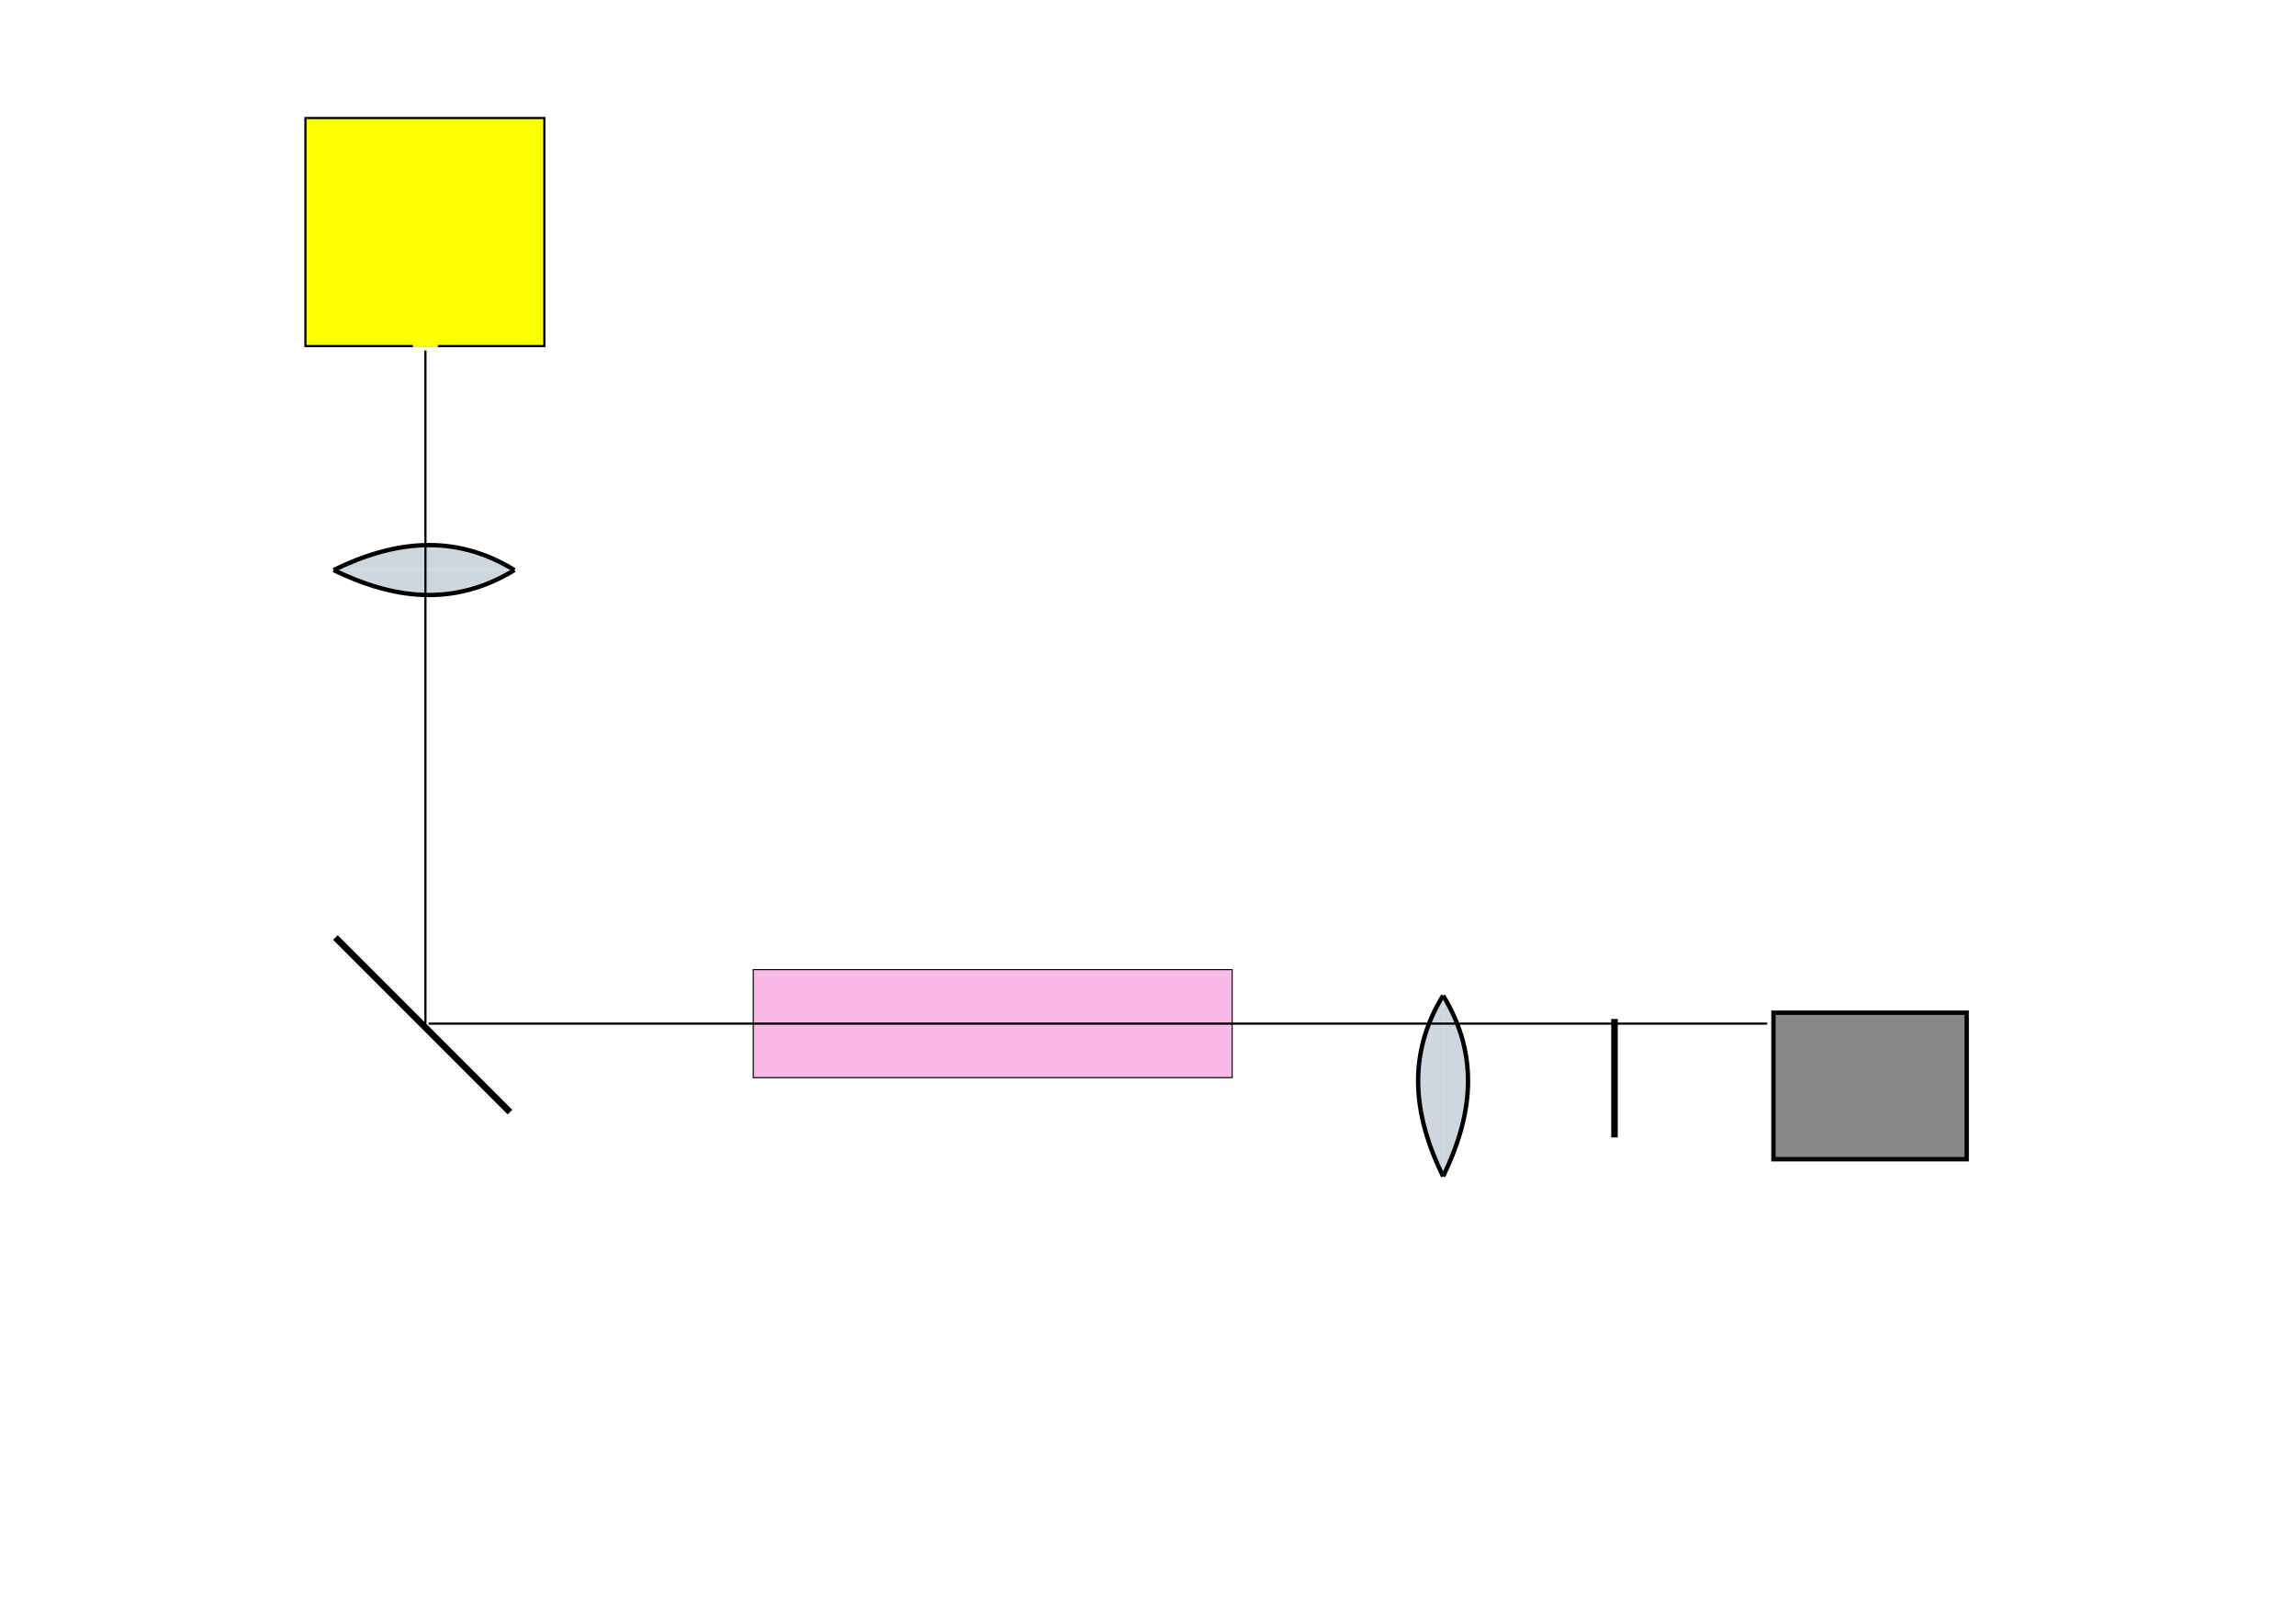
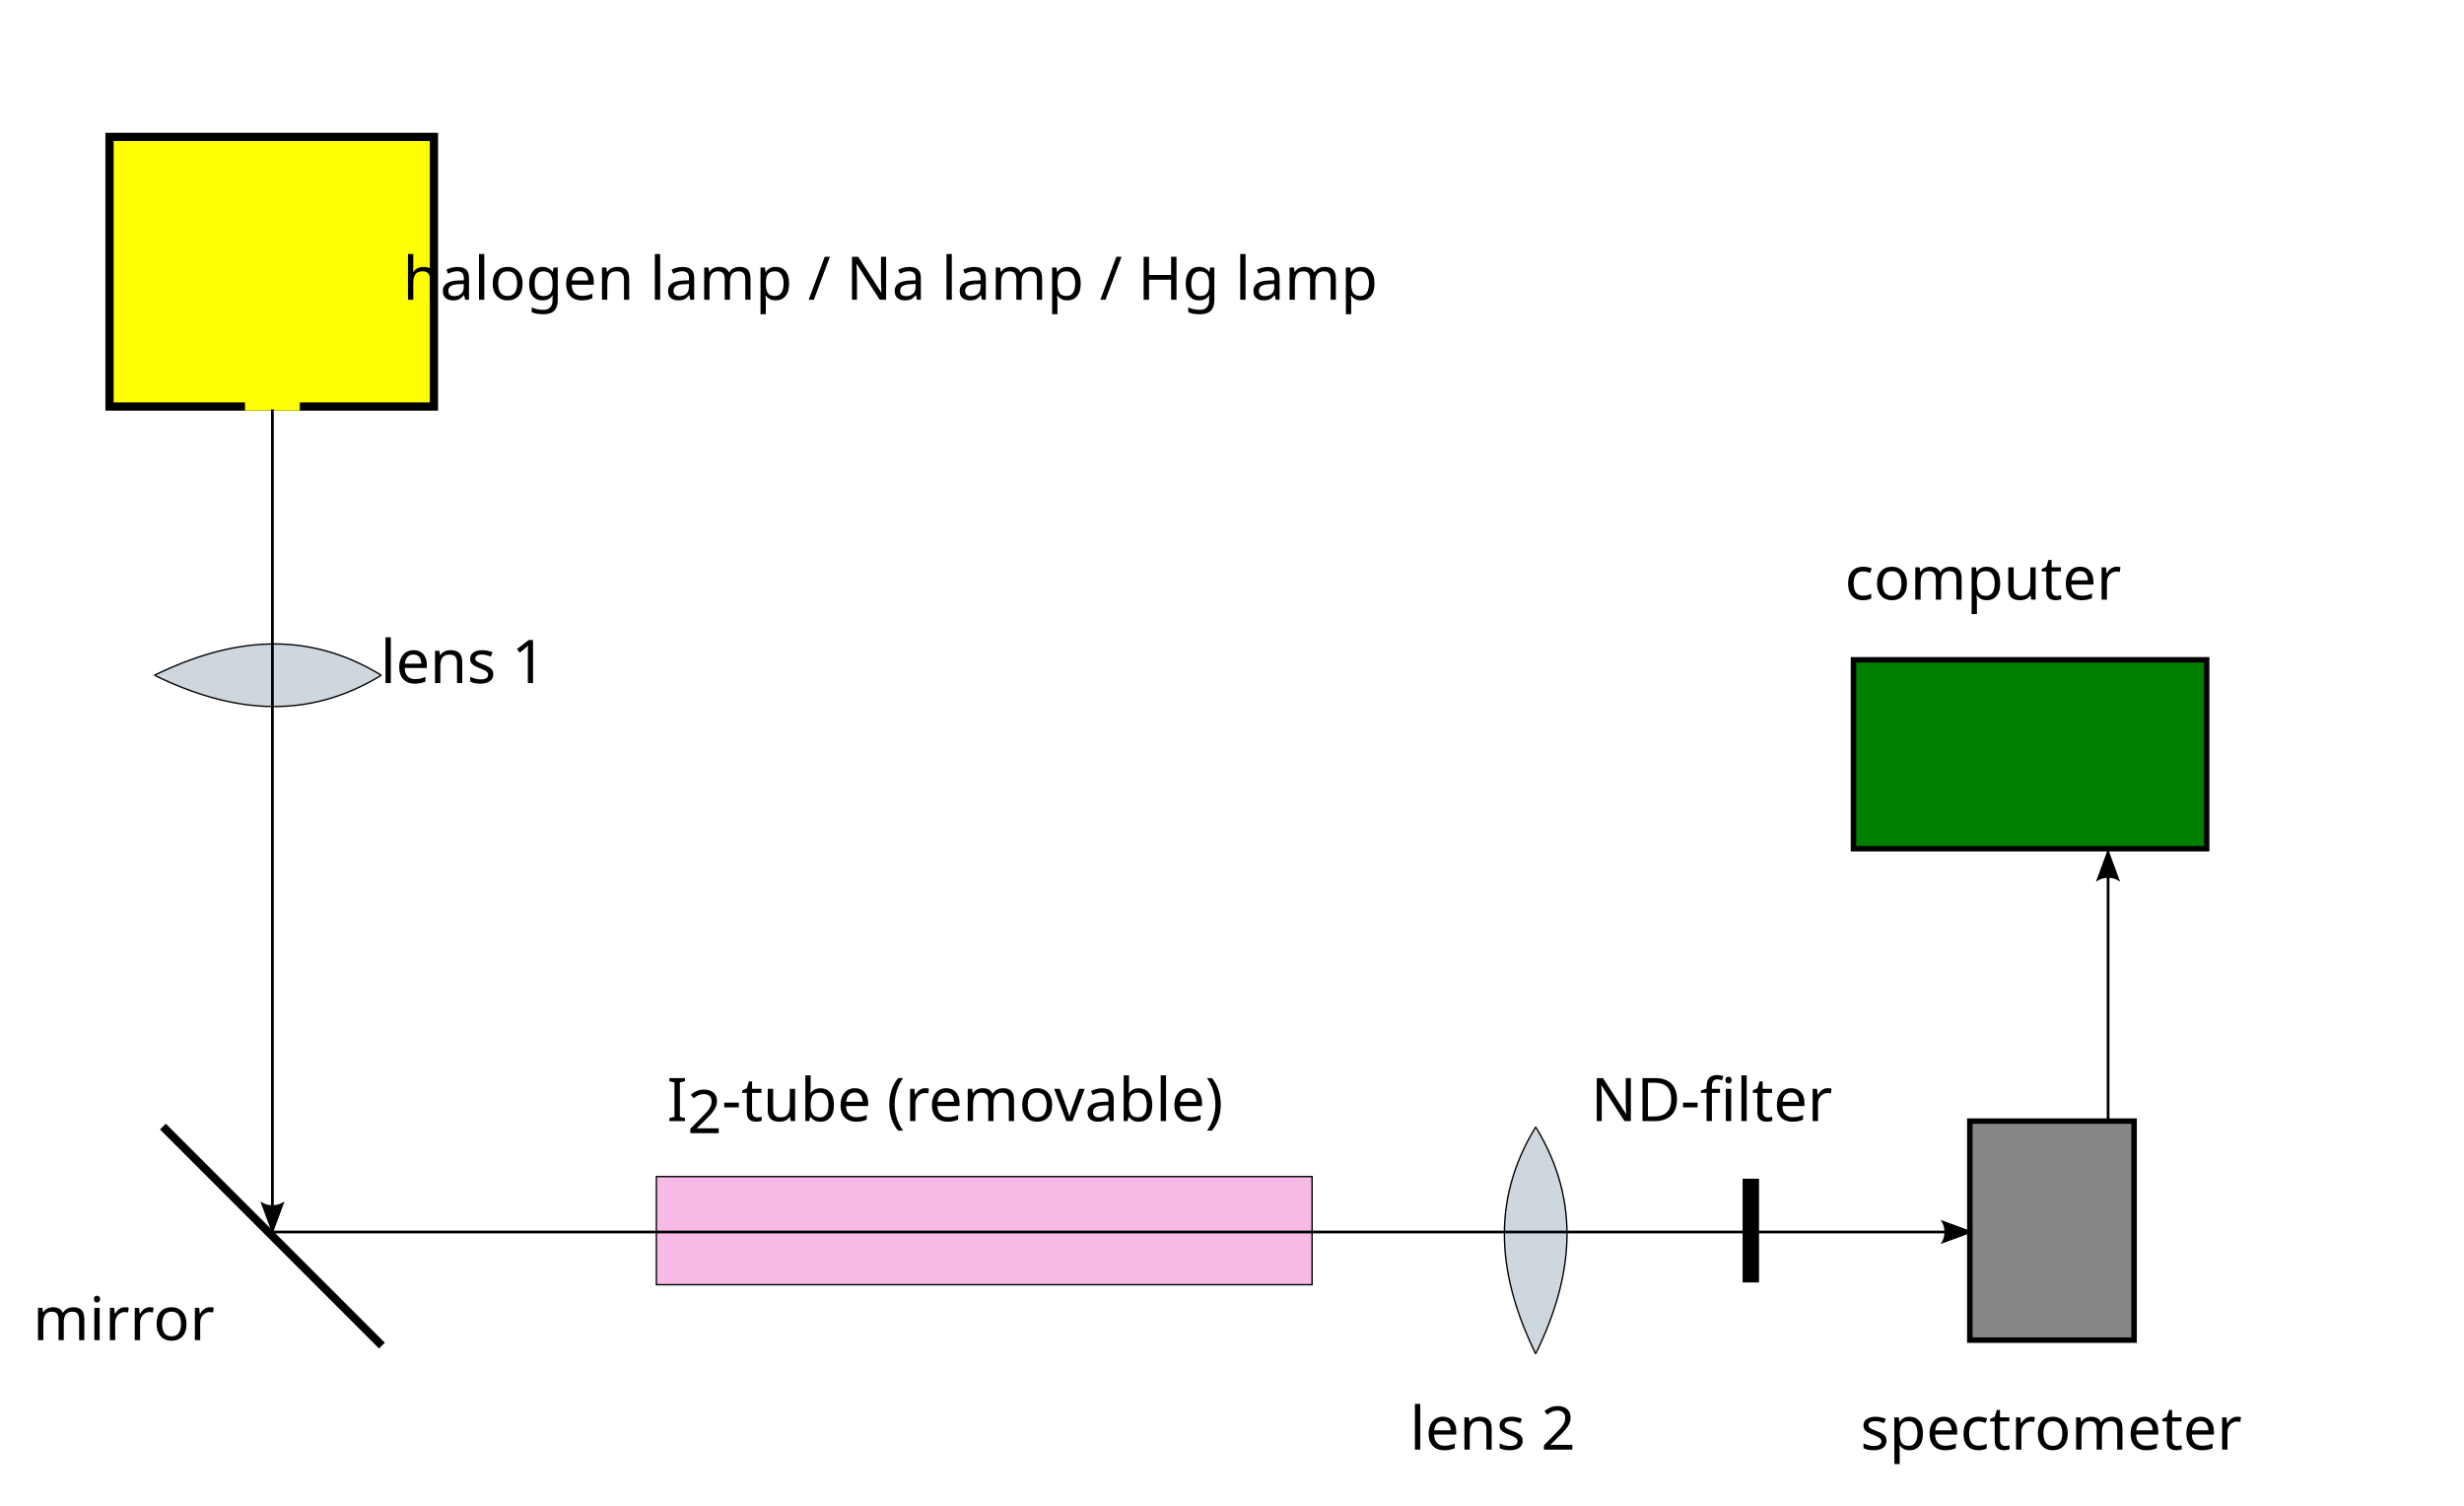
- <svg xmlns="http://www.w3.org/2000/svg" xmlns:ns1="http://www.openswatchbook.org/uri/2009/osb" width="1052.362" height="744.094" id="svg2" version="1.1">
+ <svg xmlns="http://www.w3.org/2000/svg" xmlns:ns1="http://www.openswatchbook.org/uri/2009/osb" width="900" height="550" id="svg2" version="1.1">
  <defs id="defs4">
+     <marker orient="auto" refY="0" refX="0" id="Arrow2Lend" style="overflow:visible">
+       <path id="path3793" style="font-size:12px;fill-rule:evenodd;stroke-width:0.625;stroke-linejoin:round" d="M 8.719,4.034 -2.207,0.016 8.719,-4.002 c -1.745,2.372 -1.735,5.617 -6e-7,8.035 z" transform="matrix(-1.1,0,0,-1.1,-1.1,0)" />
+     </marker>
    <linearGradient id="linearGradient5296" ns1:paint="solid">
      <stop style="stop-color:#000000;stop-opacity:1;" offset="0" id="stop5298" />
    </linearGradient>
    <linearGradient id="linearGradient3826" ns1:paint="solid">
      <stop style="stop-color:#000000;stop-opacity:1;" offset="0" id="stop3828" />
    </linearGradient>
  </defs>
-   <g id="layer1" transform="translate(0,-308.2677)">
-     <g id="g3028" transform="translate(421.4286,207.1429)" style="stroke-width:2;stroke-miterlimit:4;stroke-dasharray:none;fill:#ced7dd;fill-opacity:1">
-       <path id="path2985" d="m 240,557.362 c 16.92,27.619 13.474,55.238 0,82.857" style="fill:#ced7dd;stroke:#000000;stroke-width:2;stroke-linecap:butt;stroke-linejoin:miter;stroke-opacity:1;stroke-miterlimit:4;stroke-dasharray:none;fill-opacity:1" />
-       <path id="path2985-1" d="m 240,557.362 c -16.92,27.619 -13.474,55.238 0,82.857" style="fill:#ced7dd;stroke:#000000;stroke-width:2;stroke-linecap:butt;stroke-linejoin:miter;stroke-opacity:1;stroke-miterlimit:4;stroke-dasharray:none;fill-opacity:1" />
+   <g id="layer1" transform="translate(0,-502.3622)">
+     <g id="g3028" transform="translate(320.9286,356.6429)" style="fill:#ced7dd;fill-opacity:1;stroke-width:0.5;stroke-miterlimit:4;stroke-dasharray:none">
+       <path id="path2985" d="m 240,557.362 c 16.92,27.619 13.474,55.238 0,82.857" style="fill:#ced7dd;fill-opacity:1;stroke:#000000;stroke-width:0.5;stroke-linecap:butt;stroke-linejoin:miter;stroke-miterlimit:4;stroke-opacity:1;stroke-dasharray:none" />
+       <path id="path2985-1" d="m 240,557.362 c -16.92,27.619 -13.474,55.238 0,82.857" style="fill:#ced7dd;fill-opacity:1;stroke:#000000;stroke-width:0.5;stroke-linecap:butt;stroke-linejoin:miter;stroke-miterlimit:4;stroke-opacity:1;stroke-dasharray:none" />
    </g>
-     <g transform="matrix(0,1,-1,0,793.1428,329.505)" id="g3028-0" style="stroke-width:2;stroke-miterlimit:4;stroke-dasharray:none;fill:#ced7dd;fill-opacity:1">
-       <path id="path2985-9" d="m 240,557.362 c 16.92,27.619 13.474,55.238 0,82.857" style="fill:#ced7dd;stroke:#000000;stroke-width:2;stroke-linecap:butt;stroke-linejoin:miter;stroke-miterlimit:4;stroke-opacity:1;stroke-dasharray:none;fill-opacity:1" />
-       <path id="path2985-1-4" d="m 240,557.362 c -16.92,27.619 -13.474,55.238 0,82.857" style="fill:#ced7dd;stroke:#000000;stroke-width:2;stroke-linecap:butt;stroke-linejoin:miter;stroke-miterlimit:4;stroke-opacity:1;stroke-dasharray:none;fill-opacity:1" />
+     <g transform="matrix(0,1,-1,0,696.6428,509.0051)" id="g3028-0" style="fill:#ced7dd;fill-opacity:1;stroke-width:0.5;stroke-miterlimit:4;stroke-dasharray:none">
+       <path id="path2985-9" d="m 240,557.362 c 16.92,27.619 13.474,55.238 0,82.857" style="fill:#ced7dd;fill-opacity:1;stroke:#000000;stroke-width:0.5;stroke-linecap:butt;stroke-linejoin:miter;stroke-miterlimit:4;stroke-opacity:1;stroke-dasharray:none" />
+       <path id="path2985-1-4" d="m 240,557.362 c -16.92,27.619 -13.474,55.238 0,82.857" style="fill:#ced7dd;fill-opacity:1;stroke:#000000;stroke-width:0.5;stroke-linecap:butt;stroke-linejoin:miter;stroke-miterlimit:4;stroke-opacity:1;stroke-dasharray:none" />
    </g>
-     <rect style="fill:#ffff04;fill-opacity:1;fill-rule:evenodd;stroke:#000000;stroke-width:1;stroke-opacity:1" id="rect3056" width="109.5" height="104.5" x="140" y="362.362" />
-     <rect style="fill:#f9b9e6;fill-opacity:1;fill-rule:evenodd;stroke:#000000;stroke-width:0.5;stroke-linecap:butt;stroke-linejoin:miter;stroke-miterlimit:4;stroke-opacity:1;stroke-dasharray:none" id="rect3836" width="219.5" height="49.5" x="345.25" y="752.612" />
-     <path style="fill:none;stroke:#000000;stroke-width:3;stroke-linecap:butt;stroke-linejoin:miter;stroke-miterlimit:4;stroke-opacity:1;stroke-dasharray:none" d="m 153.75,737.898 80,80" id="path3840" />
-     <rect style="fill:#878787;fill-opacity:1;fill-rule:evenodd;stroke:#000000;stroke-width:2;stroke-linecap:butt;stroke-linejoin:miter;stroke-miterlimit:4;stroke-opacity:1;stroke-dasharray:none" id="rect3842" width="88.571" height="67.143" x="812.857" y="772.362" />
-     <path style="fill:none;stroke:#000000;stroke-width:3;stroke-linecap:butt;stroke-linejoin:miter;stroke-miterlimit:4;stroke-opacity:1;stroke-dasharray:none" d="m 740,775.219 0,54.286" id="path5320" />
-     <rect style="fill:#ffff04;fill-opacity:1;fill-rule:evenodd;stroke:none" id="rect5322" width="11.429" height="41.429" x="189.286" y="425.934" />
-     <path style="fill:none;stroke:#000000;stroke-width:1px;stroke-linecap:butt;stroke-linejoin:miter;stroke-opacity:1" d="m 195,468.905 0,308.458" id="path5324" />
-     <path style="fill:none;stroke:#000000;stroke-width:1px;stroke-linecap:butt;stroke-linejoin:miter;stroke-opacity:1" d="m 196.462,777.362 613.538,0" id="path5326" />
+     <rect style="fill:#ffff04;fill-opacity:1;fill-rule:evenodd;stroke:#000000;stroke-width:3;stroke-miterlimit:4;stroke-opacity:1;stroke-dasharray:none" id="rect3056" width="118.5" height="98.5" x="40" y="552.362" />
+     <rect style="fill:#f9b9e6;fill-opacity:1;fill-rule:evenodd;stroke:#000000;stroke-width:0.5;stroke-linecap:butt;stroke-linejoin:miter;stroke-miterlimit:4;stroke-opacity:1;stroke-dasharray:none" id="rect3836" width="239.5" height="39.5" x="239.75" y="932.112" />
+     <path style="fill:none;stroke:#000000;stroke-width:3;stroke-linecap:butt;stroke-linejoin:miter;stroke-miterlimit:4;stroke-opacity:1;stroke-dasharray:none" d="m 59.5,913.862 80,80" id="path3840" />
+     <rect style="fill:#878787;fill-opacity:1;fill-rule:evenodd;stroke:#000000;stroke-width:2;stroke-linecap:butt;stroke-linejoin:miter;stroke-miterlimit:4;stroke-opacity:1;stroke-dasharray:none" id="rect3842" width="60" height="80" x="719.5" y="911.862" />
+     <path style="fill:none;stroke:#000000;stroke-width:6;stroke-linecap:butt;stroke-linejoin:miter;stroke-miterlimit:4;stroke-opacity:1;stroke-dasharray:none" d="m 639.5,932.898 0,37.889" id="path5320" />
+     <rect style="fill:#ffff04;fill-opacity:1;fill-rule:evenodd;stroke:none" id="rect5322" width="20" height="46.929" x="89.5" y="605.434" />
+     <path style="fill:none;stroke:#000000;stroke-width:1;stroke-linecap:butt;stroke-linejoin:miter;stroke-miterlimit:4;stroke-opacity:1;stroke-dasharray:none;marker-end:url(#Arrow2Lend)" d="m 99.5,651.862 0,300" id="path5324" />
+     <path style="fill:none;stroke:#000000;stroke-width:1px;stroke-linecap:butt;stroke-linejoin:miter;stroke-opacity:1;marker-end:url(#Arrow2Lend)" d="m 100,952.362 619.5,0" id="path5326" />
+     <text xml:space="preserve" style="font-size:22px;font-style:normal;font-weight:normal;text-align:center;line-height:125%;letter-spacing:0px;word-spacing:0px;text-anchor:middle;fill:#000000;fill-opacity:1;stroke:none;font-family:Sans" x="183.5" y="751.862" id="text4395">
+       <tspan id="tspan4397" x="183.5" y="751.862">lens 1</tspan>
+     </text>
+     <text xml:space="preserve" style="font-size:22px;font-style:normal;font-weight:normal;text-align:center;line-height:125%;letter-spacing:0px;word-spacing:0px;text-anchor:middle;fill:#000000;fill-opacity:1;stroke:none;font-family:Sans" x="59.5" y="991.862" id="text4399">
+       <tspan id="tspan4401" x="59.5" y="991.862">mirror</tspan>
+     </text>
+     <text xml:space="preserve" style="font-size:22px;font-style:normal;font-weight:normal;text-align:center;line-height:125%;letter-spacing:0px;word-spacing:0px;text-anchor:middle;fill:#000000;fill-opacity:1;stroke:none;font-family:Sans" x="359.5" y="911.862" id="text4403">
+       <tspan id="tspan4405" x="359.5" y="911.862">I<tspan style="font-size:22px;text-align:center;text-anchor:middle;baseline-shift:sub" id="tspan4407">2</tspan>-tube (removable)</tspan>
+     </text>
+     <text xml:space="preserve" style="font-size:22px;font-style:normal;font-weight:normal;text-align:center;line-height:125%;letter-spacing:0px;word-spacing:0px;text-anchor:middle;fill:#000000;fill-opacity:1;stroke:none;font-family:Sans" x="559.5" y="1031.862" id="text4409">
+       <tspan id="tspan4411" x="559.5" y="1031.862">lens 2</tspan>
+     </text>
+     <text xml:space="preserve" style="font-size:22px;font-style:normal;font-weight:normal;text-align:center;line-height:125%;letter-spacing:0px;word-spacing:0px;text-anchor:middle;fill:#000000;fill-opacity:1;stroke:none;font-family:Sans" x="639.5" y="911.862" id="text4413">
+       <tspan id="tspan4415" x="639.5" y="911.862">ND-filter</tspan>
+     </text>
+     <text xml:space="preserve" style="font-size:22px;font-style:normal;font-weight:normal;text-align:center;line-height:125%;letter-spacing:0px;word-spacing:0px;text-anchor:middle;fill:#000000;fill-opacity:1;stroke:none;font-family:Sans" x="763.5" y="1031.862" id="text4417">
+       <tspan id="tspan4419" x="763.5" y="1031.862">spectrometer</tspan>
+     </text>
+     <text xml:space="preserve" style="font-size:22px;font-style:normal;font-weight:normal;text-align:center;line-height:125%;letter-spacing:0px;word-spacing:0px;text-anchor:middle;fill:#000000;fill-opacity:1;stroke:none;font-family:Sans" x="339.5" y="611.862" id="text4421">
+       <tspan id="tspan4423" x="339.5" y="611.862">halogen lamp / Na lamp / Hg lamp</tspan>
+     </text>
+     <rect style="fill:#008000;fill-opacity:1;fill-rule:evenodd;stroke:#000000;stroke-width:2;stroke-linecap:butt;stroke-linejoin:miter;stroke-miterlimit:4;stroke-opacity:1;stroke-dasharray:none" id="rect4425" width="129" height="69" x="677" y="743.362" />
+     <text xml:space="preserve" style="font-size:22px;font-style:normal;font-weight:normal;text-align:center;line-height:125%;letter-spacing:0px;word-spacing:0px;text-anchor:middle;fill:#000000;fill-opacity:1;stroke:none;font-family:Sans" x="738.645" y="721.379" id="text4417-1">
+       <tspan id="tspan4419-7" x="738.645" y="721.379">computer</tspan>
+     </text>
+     <path style="fill:none;stroke:#000000;stroke-width:1px;stroke-linecap:butt;stroke-linejoin:miter;stroke-opacity:1;marker-end:url(#Arrow2Lend)" d="M 770,912.362 770,813.722" id="path4448" />
  </g>
</svg>
